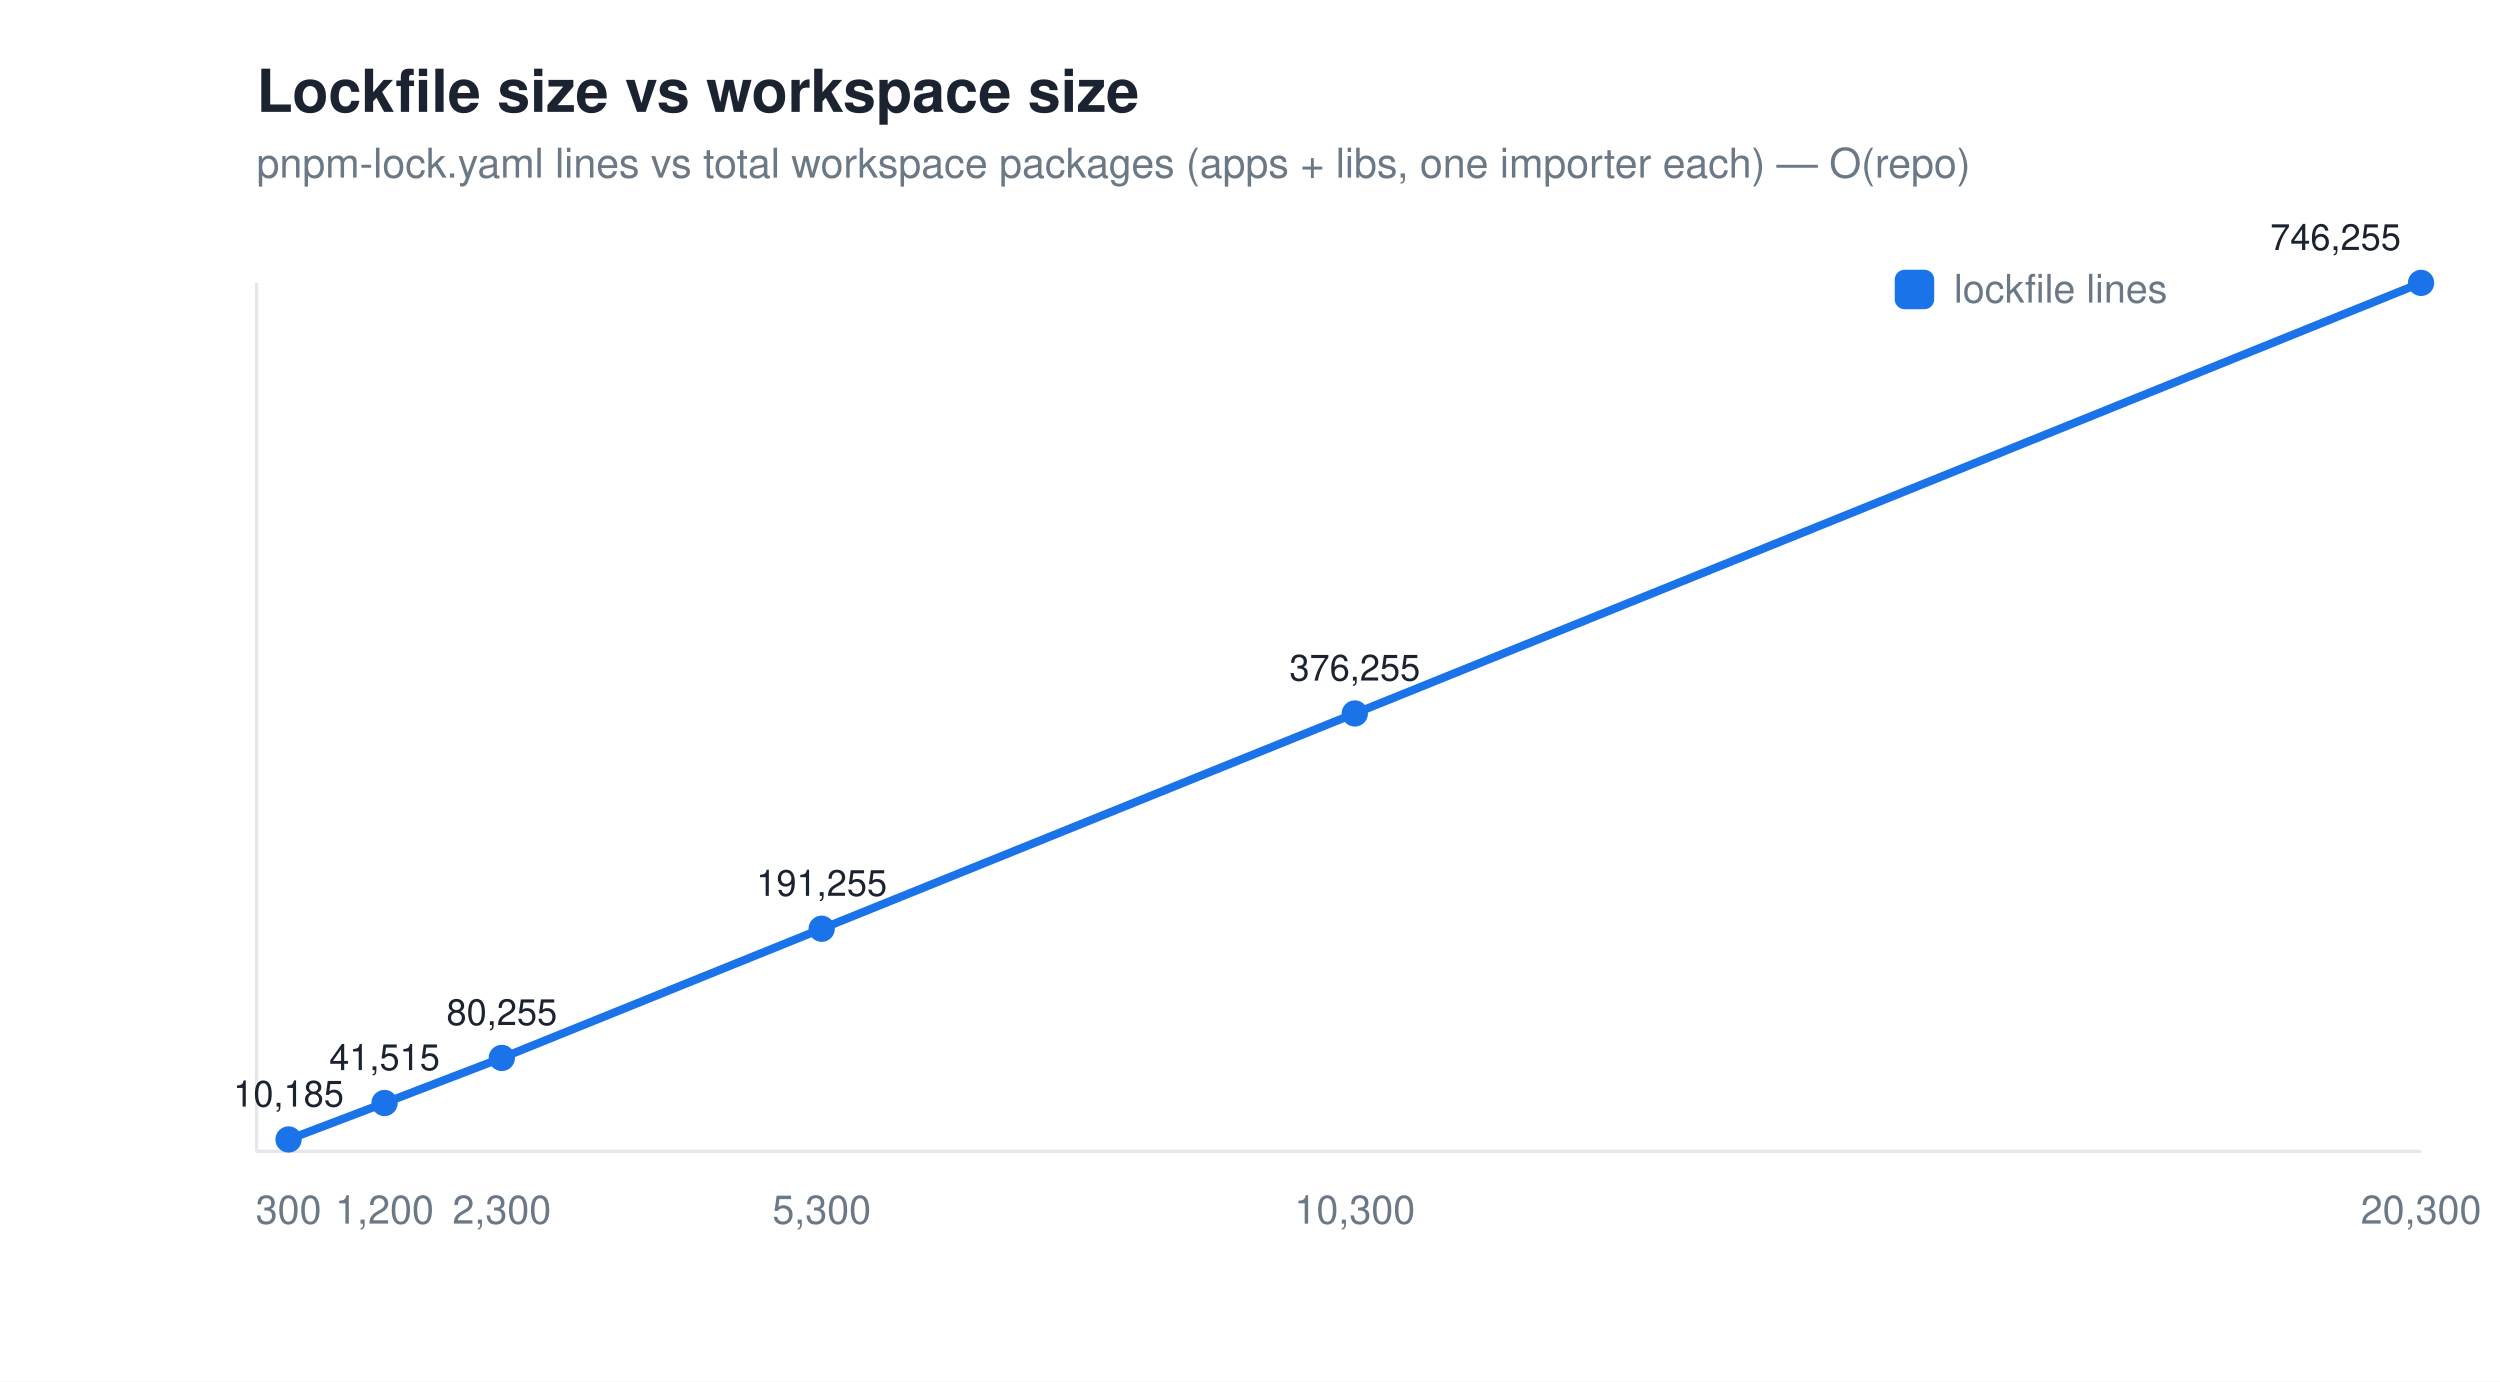
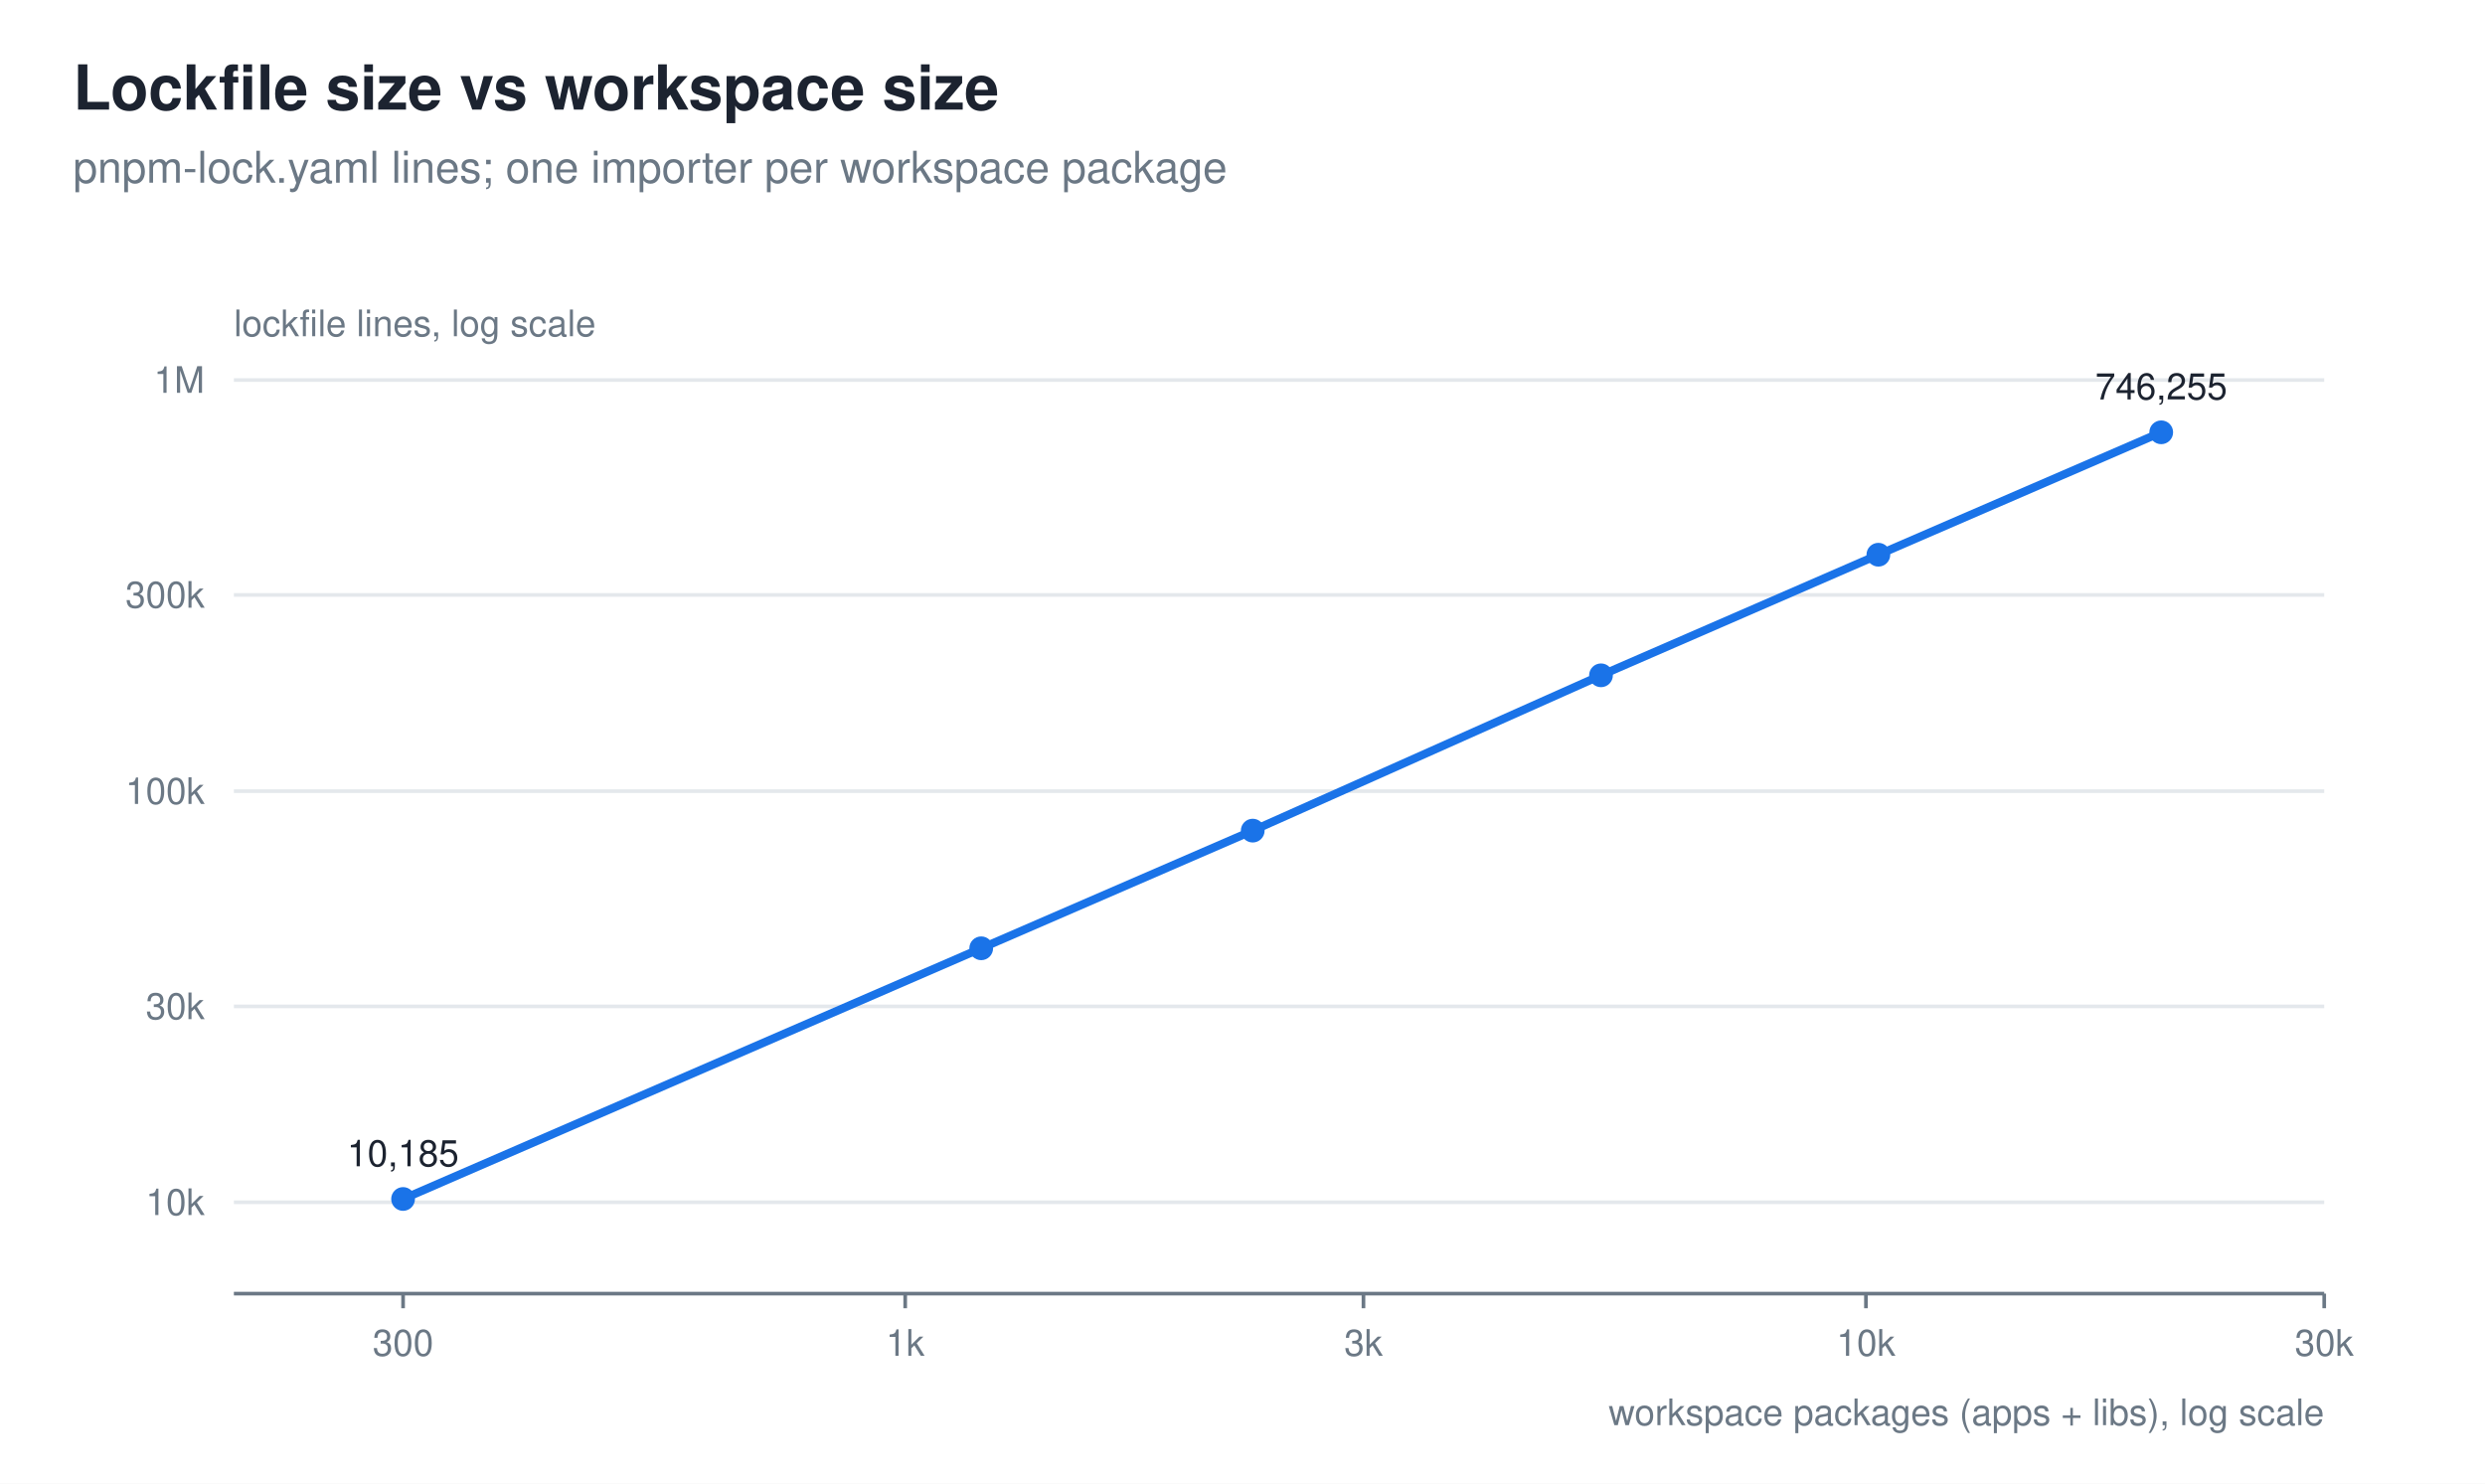
- <svg xmlns="http://www.w3.org/2000/svg" width="760" height="420" viewBox="0 0 760 420" role="img" aria-label="Lockfile size vs workspace size — pnpm-lock.yaml lines vs total workspace packages (apps + libs, one importer each) — O(repo)" font-family="system-ui,-apple-system,Segoe UI,Helvetica,Arial,sans-serif" style="font-variant-numeric:tabular-nums">
+ <svg xmlns="http://www.w3.org/2000/svg" width="680" height="406" viewBox="0 0 680 406" role="img" aria-label="Lockfile size vs workspace size. pnpm-lock.yaml lines; one importer per workspace package" font-family="system-ui,-apple-system,Segoe UI,Helvetica,Arial,sans-serif" style="font-variant-numeric:tabular-nums">
  <style>@media (prefers-color-scheme: dark){
rect[fill="#ffffff"]{fill:#0d1117}
text[fill="#1c2330"]{fill:#e2e7ec}
text[fill="#6b7885"]{fill:#9aa6b1}
text[fill="#1a73e8"]{fill:#6ba3f5}
line[stroke="#e4e8ec"]{stroke:#2b333c}
rect[stroke="#e4e8ec"]{stroke:#39424c}
rect[fill="#e4e8ec"]{fill:#2b333c}
line[stroke="#6b7885"],path[stroke="#6b7885"],polyline[stroke="#6b7885"]{stroke:#8b98a4}
path[fill="#6b7885"]{fill:#8b98a4}
rect[fill="#eef3fb"]{fill:#1f2f45}rect[stroke="#b9cdec"]{stroke:#3d5a85}
rect[fill="#f0faf5"]{fill:#173029}rect[stroke="#a9d8bd"]{stroke:#2e6b52}
rect[fill="#fdf3ef"]{fill:#331f18}rect[stroke="#e4b9a6"]{stroke:#7a4630}
rect[fill="#fbf6e9"]{fill:#c9a13b;fill-opacity:.14}rect[stroke="#eee3bb"]{stroke:#7a6224}
rect[fill="#e4b9a6"]{fill:#7a4630}
text[fill="#146b3a"]{fill:#5cc48c}
text[fill="#46505b"]{fill:#aab4be}
text[fill="#8f2a23"]{fill:#f0847b}
}</style>
-   <rect width="760" height="420" fill="#ffffff" />
-   <text x="78" y="34" font-size="18" fill="#1c2330" font-weight="700">Lockfile size vs workspace size</text>
-   <text x="78" y="54" font-size="12.5" fill="#6b7885">pnpm-lock.yaml lines vs total workspace packages (apps + libs, one importer each) — O(repo)</text>
-   <line x1="78" y1="350" x2="736" y2="350" stroke="#e4e8ec" />
-   <line x1="78" y1="86" x2="78" y2="350" stroke="#e4e8ec" />
-   <text x="87.724" y="372" font-size="12" fill="#6b7885" text-anchor="middle">300</text>
-   <text x="116.897" y="372" font-size="12" fill="#6b7885" text-anchor="middle">1,200</text>
-   <text x="152.552" y="372" font-size="12" fill="#6b7885" text-anchor="middle">2,300</text>
-   <text x="249.793" y="372" font-size="12" fill="#6b7885" text-anchor="middle">5,300</text>
-   <text x="411.862" y="372" font-size="12" fill="#6b7885" text-anchor="middle">10,300</text>
-   <text x="736" y="372" font-size="12" fill="#6b7885" text-anchor="middle">20,300</text>
-   <polyline points="87.724,346.397 116.897,335.313 152.552,321.608 249.793,282.34 411.862,216.894 736,86" fill="none" stroke="#1a73e8" stroke-width="2.5" />
-   <circle cx="87.724" cy="346.397" r="4" fill="#1a73e8" />
-   <text x="87.724" y="336.397" font-size="11" fill="#1c2330" text-anchor="middle">10,185</text>
-   <circle cx="116.897" cy="335.313" r="4" fill="#1a73e8" />
-   <text x="116.897" y="325.313" font-size="11" fill="#1c2330" text-anchor="middle">41,515</text>
-   <circle cx="152.552" cy="321.608" r="4" fill="#1a73e8" />
-   <text x="152.552" y="311.608" font-size="11" fill="#1c2330" text-anchor="middle">80,255</text>
-   <circle cx="249.793" cy="282.34" r="4" fill="#1a73e8" />
-   <text x="249.793" y="272.34" font-size="11" fill="#1c2330" text-anchor="middle">191,255</text>
-   <circle cx="411.862" cy="216.894" r="4" fill="#1a73e8" />
-   <text x="411.862" y="206.894" font-size="11" fill="#1c2330" text-anchor="middle">376,255</text>
-   <circle cx="736" cy="86" r="4" fill="#1a73e8" />
-   <text x="710" y="76" font-size="11" fill="#1c2330" text-anchor="middle">746,255</text>
-   <rect x="576" y="82" width="12" height="12" rx="3" fill="#1a73e8" />
-   <text x="594" y="92" font-size="12" fill="#6b7885">lockfile lines</text>
+   <rect width="680" height="406" fill="#ffffff" />
+   <text x="20" y="30" font-size="17" fill="#1c2330" font-weight="650">Lockfile size vs workspace size</text>
+   <text x="20" y="50" font-size="12" fill="#6b7885">pnpm-lock.yaml lines; one importer per workspace package</text>
+   <line x1="64" y1="329" x2="636" y2="329" stroke="#e4e8ec" />
+   <line x1="64" y1="275.4" x2="636" y2="275.4" stroke="#e4e8ec" />
+   <line x1="64" y1="216.5" x2="636" y2="216.5" stroke="#e4e8ec" />
+   <line x1="64" y1="162.8" x2="636" y2="162.8" stroke="#e4e8ec" />
+   <line x1="64" y1="104" x2="636" y2="104" stroke="#e4e8ec" />
+   <line x1="64" y1="354" x2="636" y2="354" stroke="#6b7885" />
+   <line x1="110.3" y1="354" x2="110.3" y2="358" stroke="#6b7885" />
+   <text x="110.3" y="371" font-size="10" fill="#6b7885" text-anchor="middle">300</text>
+   <line x1="247.7" y1="354" x2="247.7" y2="358" stroke="#6b7885" />
+   <text x="247.7" y="371" font-size="10" fill="#6b7885" text-anchor="middle">1k</text>
+   <line x1="373.1" y1="354" x2="373.1" y2="358" stroke="#6b7885" />
+   <text x="373.1" y="371" font-size="10" fill="#6b7885" text-anchor="middle">3k</text>
+   <line x1="510.6" y1="354" x2="510.6" y2="358" stroke="#6b7885" />
+   <text x="510.6" y="371" font-size="10" fill="#6b7885" text-anchor="middle">10k</text>
+   <line x1="636" y1="354" x2="636" y2="358" stroke="#6b7885" />
+   <text x="636" y="371" font-size="10" fill="#6b7885" text-anchor="middle">30k</text>
+   <text x="56" y="332.5" font-size="10" fill="#6b7885" text-anchor="end">10k</text>
+   <text x="56" y="278.9" font-size="10" fill="#6b7885" text-anchor="end">30k</text>
+   <text x="56" y="220" font-size="10" fill="#6b7885" text-anchor="end">100k</text>
+   <text x="56" y="166.3" font-size="10" fill="#6b7885" text-anchor="end">300k</text>
+   <text x="56" y="107.5" font-size="10" fill="#6b7885" text-anchor="end">1M</text>
+   <text x="636" y="390" font-size="10" fill="#6b7885" text-anchor="end">workspace packages (apps + libs), log scale</text>
+   <text x="64" y="92" font-size="10" fill="#6b7885">lockfile lines, log scale</text>
+   <polyline points="110.3,328.1 268.5,259.5 342.8,227.3 438.1,184.8 514,151.8 591.4,118.3" fill="none" stroke="#1a73e8" stroke-width="2.25" stroke-linejoin="round" stroke-linecap="round" />
+   <circle cx="110.3" cy="328.1" r="3.25" fill="#1a73e8" />
+   <circle cx="268.5" cy="259.5" r="3.25" fill="#1a73e8" />
+   <circle cx="342.8" cy="227.3" r="3.25" fill="#1a73e8" />
+   <circle cx="438.1" cy="184.8" r="3.25" fill="#1a73e8" />
+   <circle cx="514" cy="151.8" r="3.25" fill="#1a73e8" />
+   <circle cx="591.4" cy="118.3" r="3.25" fill="#1a73e8" />
+   <text x="110.287" y="319.142" font-size="10" fill="#1c2330" text-anchor="middle">10,185</text>
+   <text x="591.413" y="109.303" font-size="10" fill="#1c2330" text-anchor="middle">746,255</text>
</svg>
